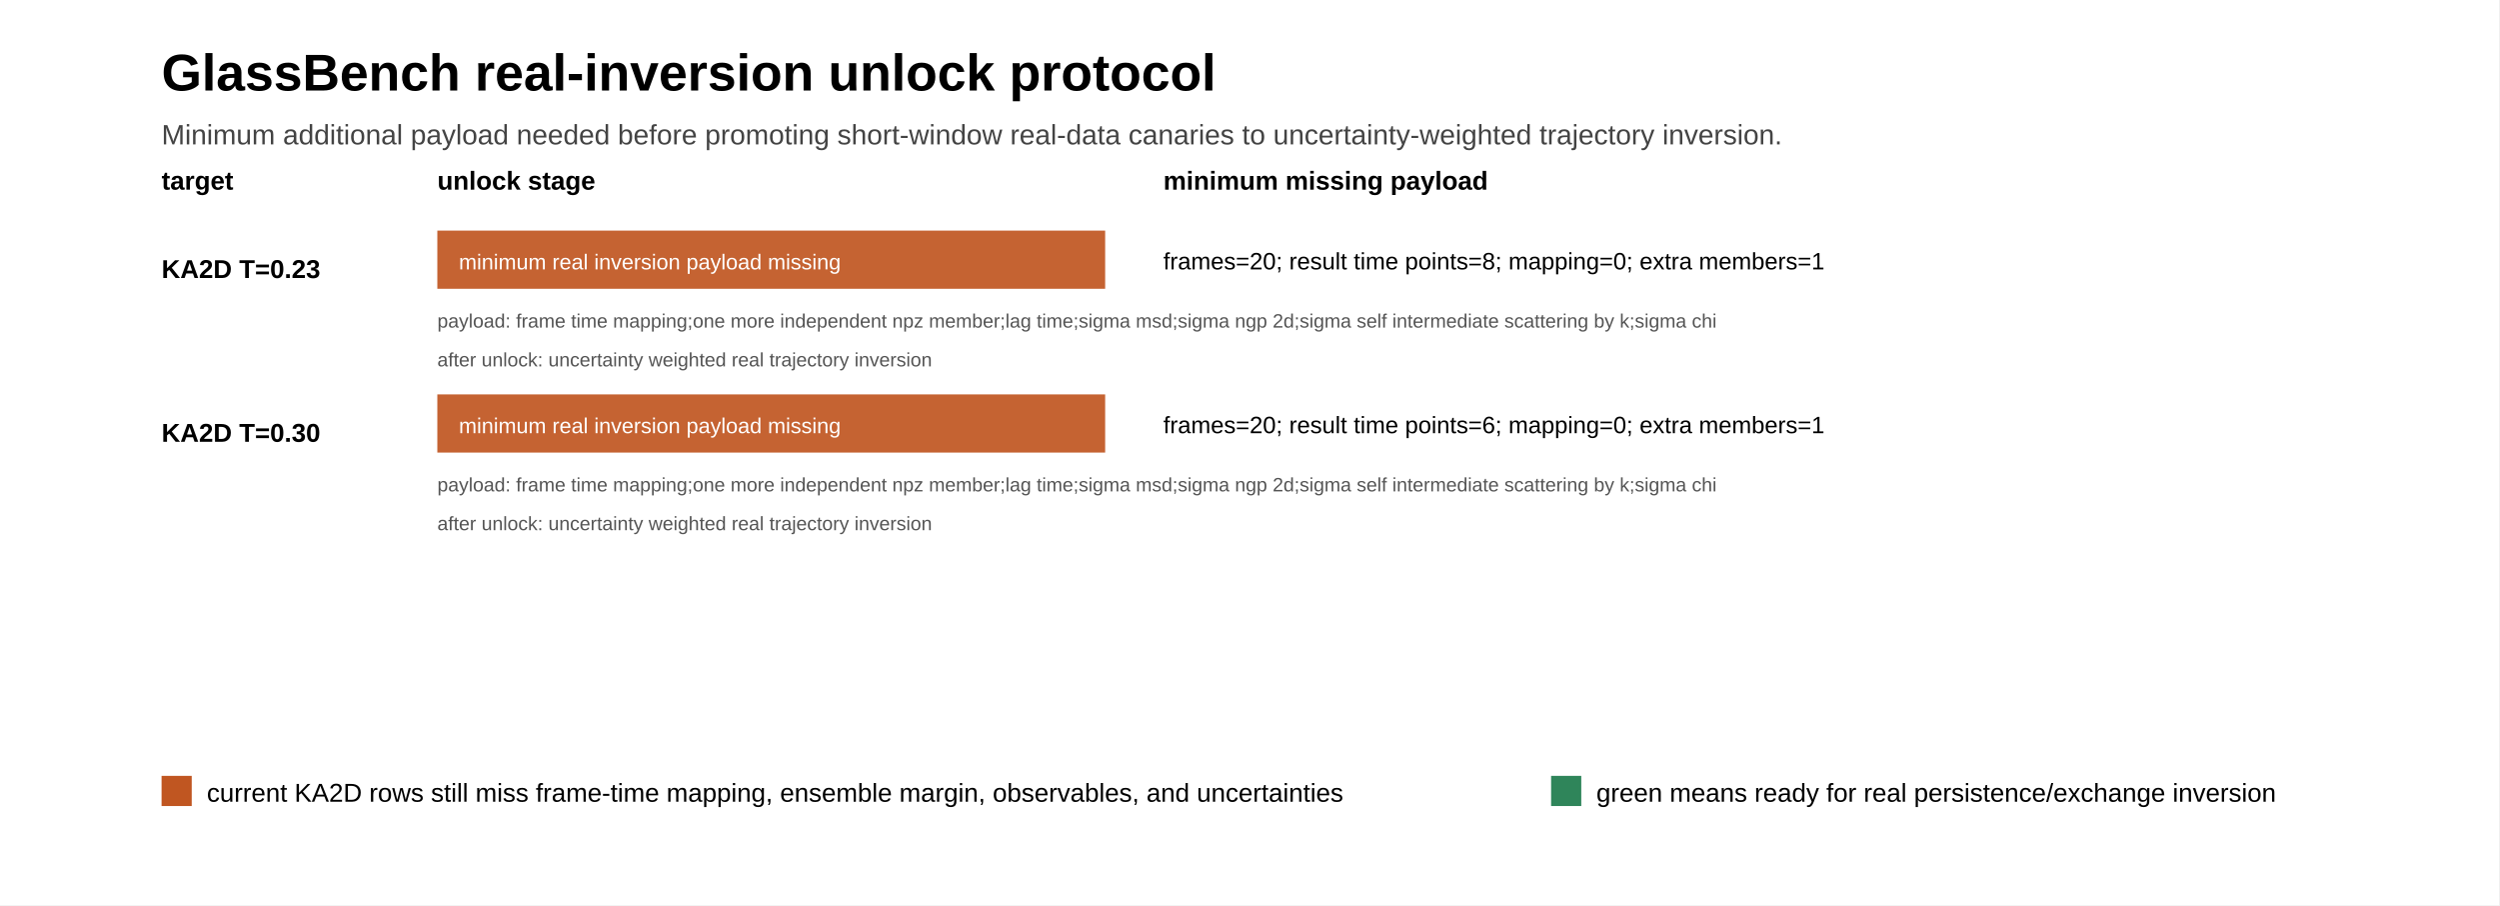
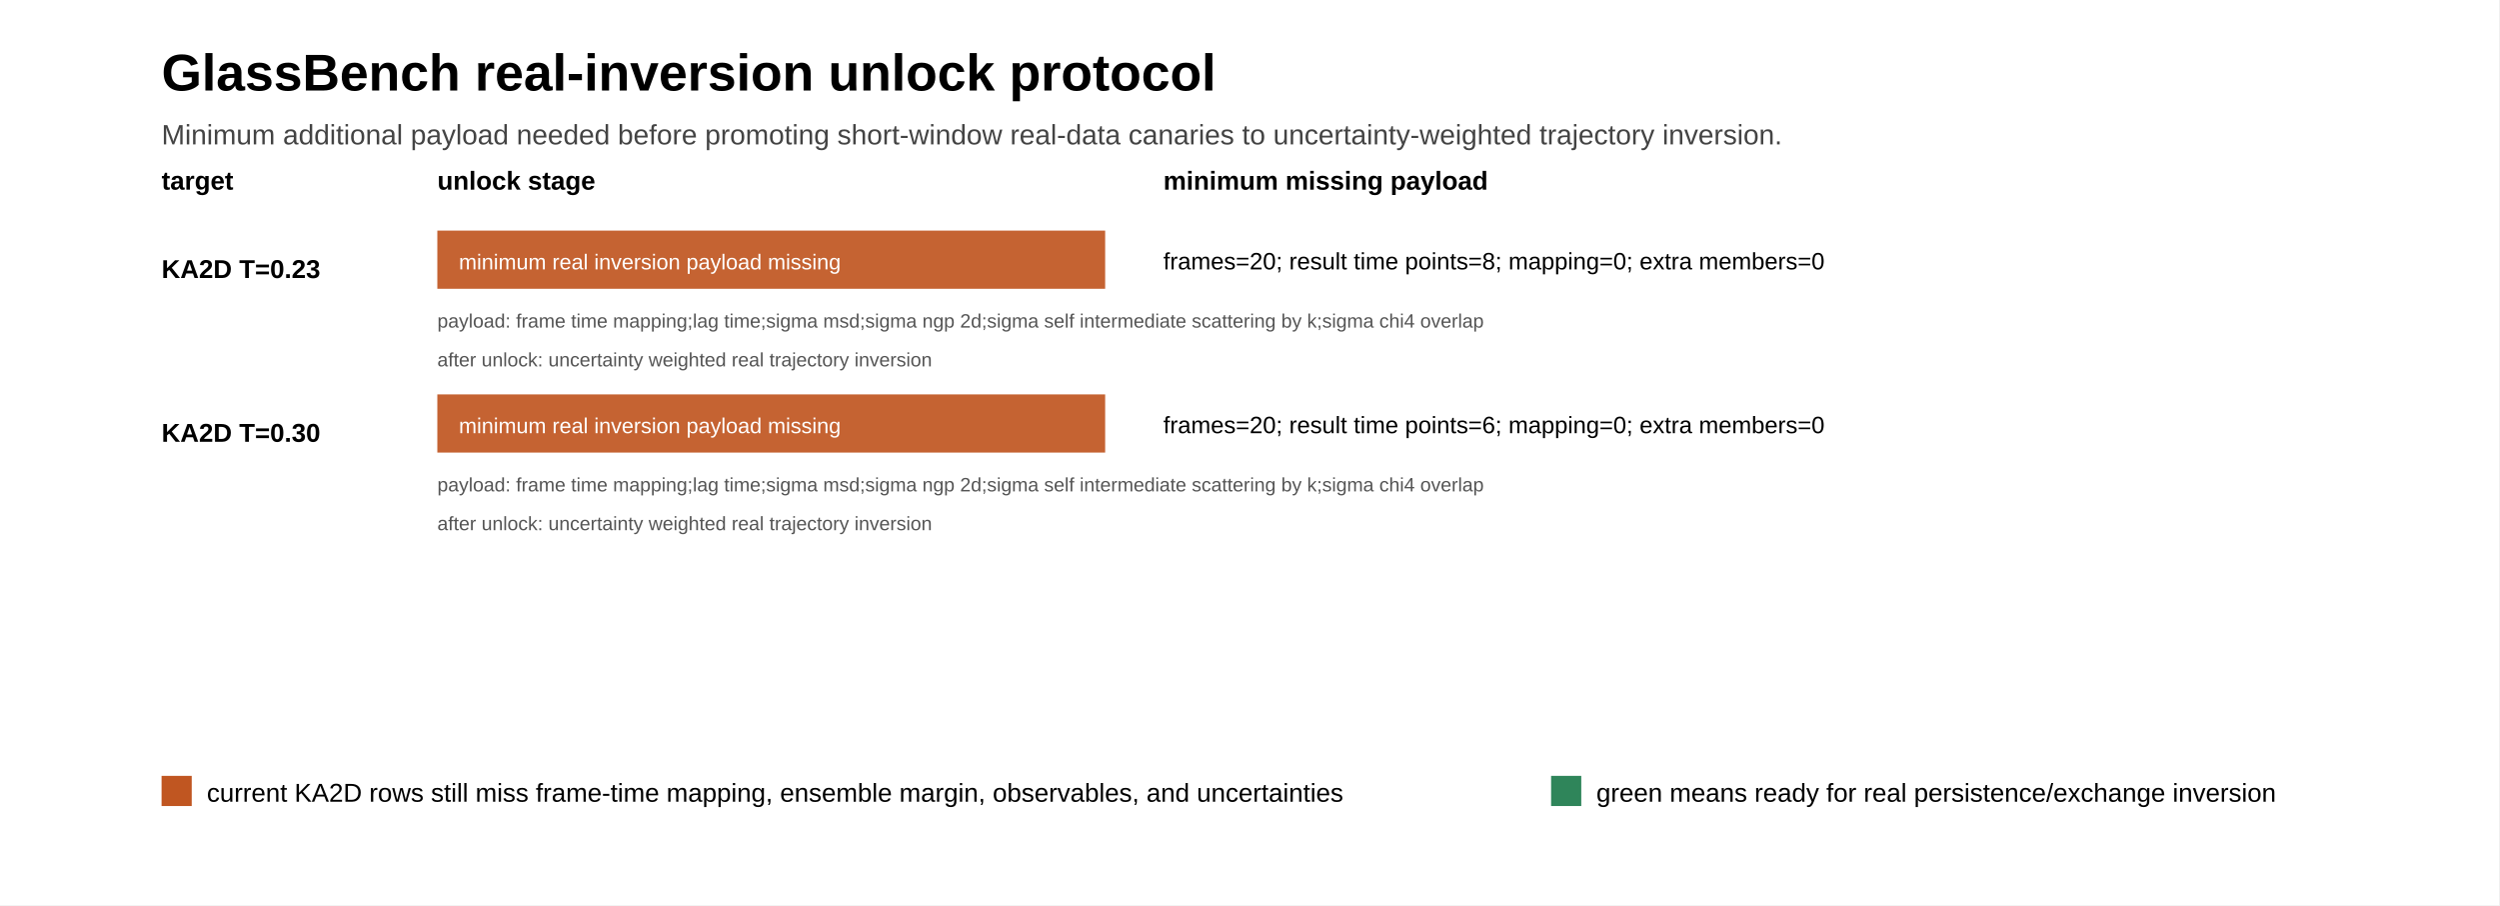
<svg xmlns="http://www.w3.org/2000/svg" width="1160" height="420" viewBox="0 0 1160 420">
  <rect width="100%" height="100%" fill="#ffffff" />
  <text x="75" y="42" font-family="Arial, sans-serif" font-size="24" font-weight="700">GlassBench real-inversion unlock protocol</text>
  <text x="75" y="67" font-family="Arial, sans-serif" font-size="13" fill="#444">Minimum additional payload needed before promoting short-window real-data canaries to uncertainty-weighted trajectory inversion.</text>
  <text x="75" y="88" font-family="Arial, sans-serif" font-size="12" font-weight="700">target</text>
  <text x="203" y="88" font-family="Arial, sans-serif" font-size="12" font-weight="700">unlock stage</text>
  <text x="540" y="88" font-family="Arial, sans-serif" font-size="12" font-weight="700">minimum missing payload</text>
  <text x="75" y="129" font-family="Arial, sans-serif" font-size="12" font-weight="700">KA2D T=0.23</text>
  <rect x="203" y="107" width="310" height="27" fill="#c05621" opacity="0.92" />
  <text x="213" y="125" font-family="Arial, sans-serif" font-size="10" fill="#fff">minimum real inversion payload missing</text>
-   <text x="540" y="125" font-family="Arial, sans-serif" font-size="11">frames=20; result time points=8; mapping=0; extra members=1</text>
-   <text x="203" y="152" font-family="Arial, sans-serif" font-size="9" fill="#555">payload: frame time mapping;one more independent npz member;lag time;sigma msd;sigma ngp 2d;sigma self intermediate scattering by k;sigma chi</text>
+   <text x="540" y="125" font-family="Arial, sans-serif" font-size="11">frames=20; result time points=8; mapping=0; extra members=0</text>
+   <text x="203" y="152" font-family="Arial, sans-serif" font-size="9" fill="#555">payload: frame time mapping;lag time;sigma msd;sigma ngp 2d;sigma self intermediate scattering by k;sigma chi4 overlap</text>
  <text x="203" y="170" font-family="Arial, sans-serif" font-size="9" fill="#555">after unlock: uncertainty weighted real trajectory inversion</text>
  <text x="75" y="205" font-family="Arial, sans-serif" font-size="12" font-weight="700">KA2D T=0.30</text>
  <rect x="203" y="183" width="310" height="27" fill="#c05621" opacity="0.92" />
  <text x="213" y="201" font-family="Arial, sans-serif" font-size="10" fill="#fff">minimum real inversion payload missing</text>
-   <text x="540" y="201" font-family="Arial, sans-serif" font-size="11">frames=20; result time points=6; mapping=0; extra members=1</text>
-   <text x="203" y="228" font-family="Arial, sans-serif" font-size="9" fill="#555">payload: frame time mapping;one more independent npz member;lag time;sigma msd;sigma ngp 2d;sigma self intermediate scattering by k;sigma chi</text>
+   <text x="540" y="201" font-family="Arial, sans-serif" font-size="11">frames=20; result time points=6; mapping=0; extra members=0</text>
+   <text x="203" y="228" font-family="Arial, sans-serif" font-size="9" fill="#555">payload: frame time mapping;lag time;sigma msd;sigma ngp 2d;sigma self intermediate scattering by k;sigma chi4 overlap</text>
  <text x="203" y="246" font-family="Arial, sans-serif" font-size="9" fill="#555">after unlock: uncertainty weighted real trajectory inversion</text>
  <rect x="75" y="360" width="14" height="14" fill="#c05621" />
  <text x="96" y="372" font-family="Arial, sans-serif" font-size="12">current KA2D rows still miss frame-time mapping, ensemble margin, observables, and uncertainties</text>
  <rect x="720" y="360" width="14" height="14" fill="#2f855a" />
  <text x="741" y="372" font-family="Arial, sans-serif" font-size="12">green means ready for real persistence/exchange inversion</text>
</svg>
